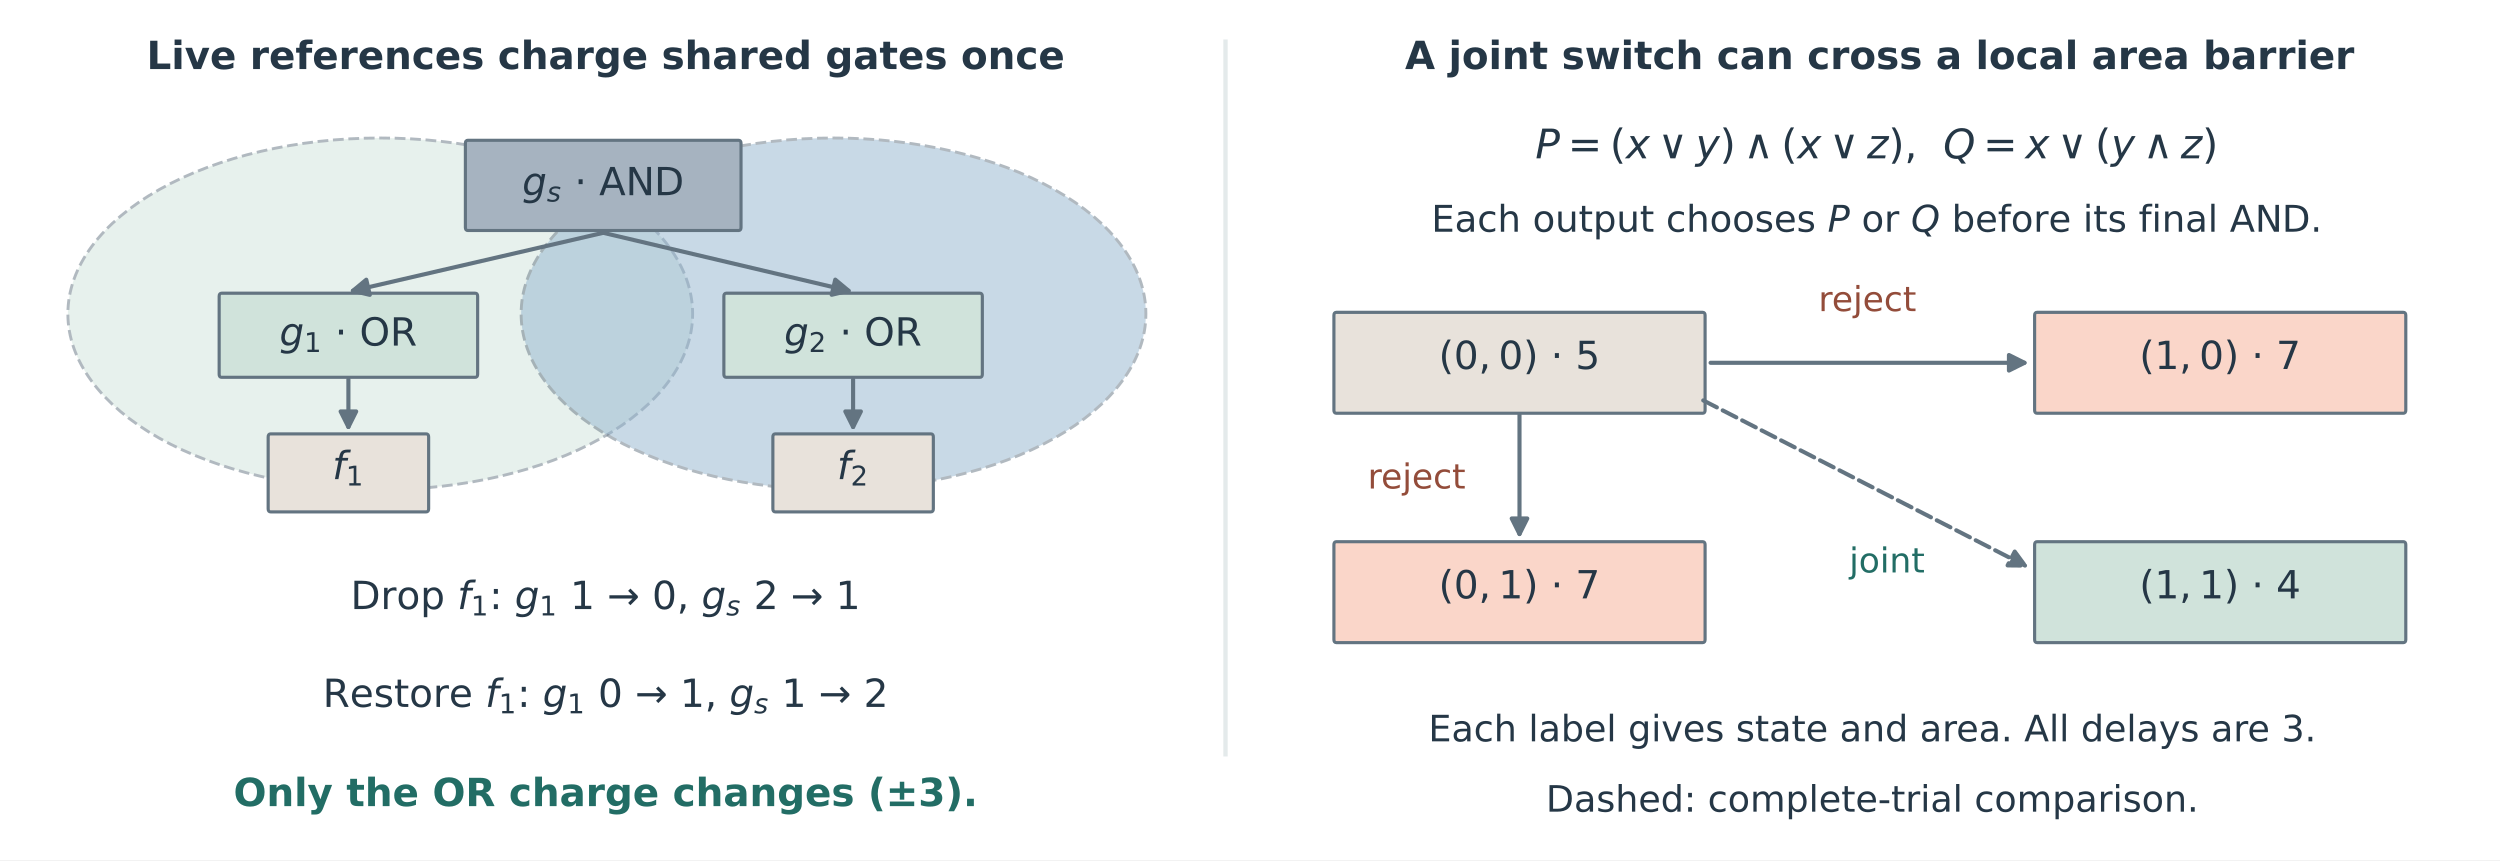
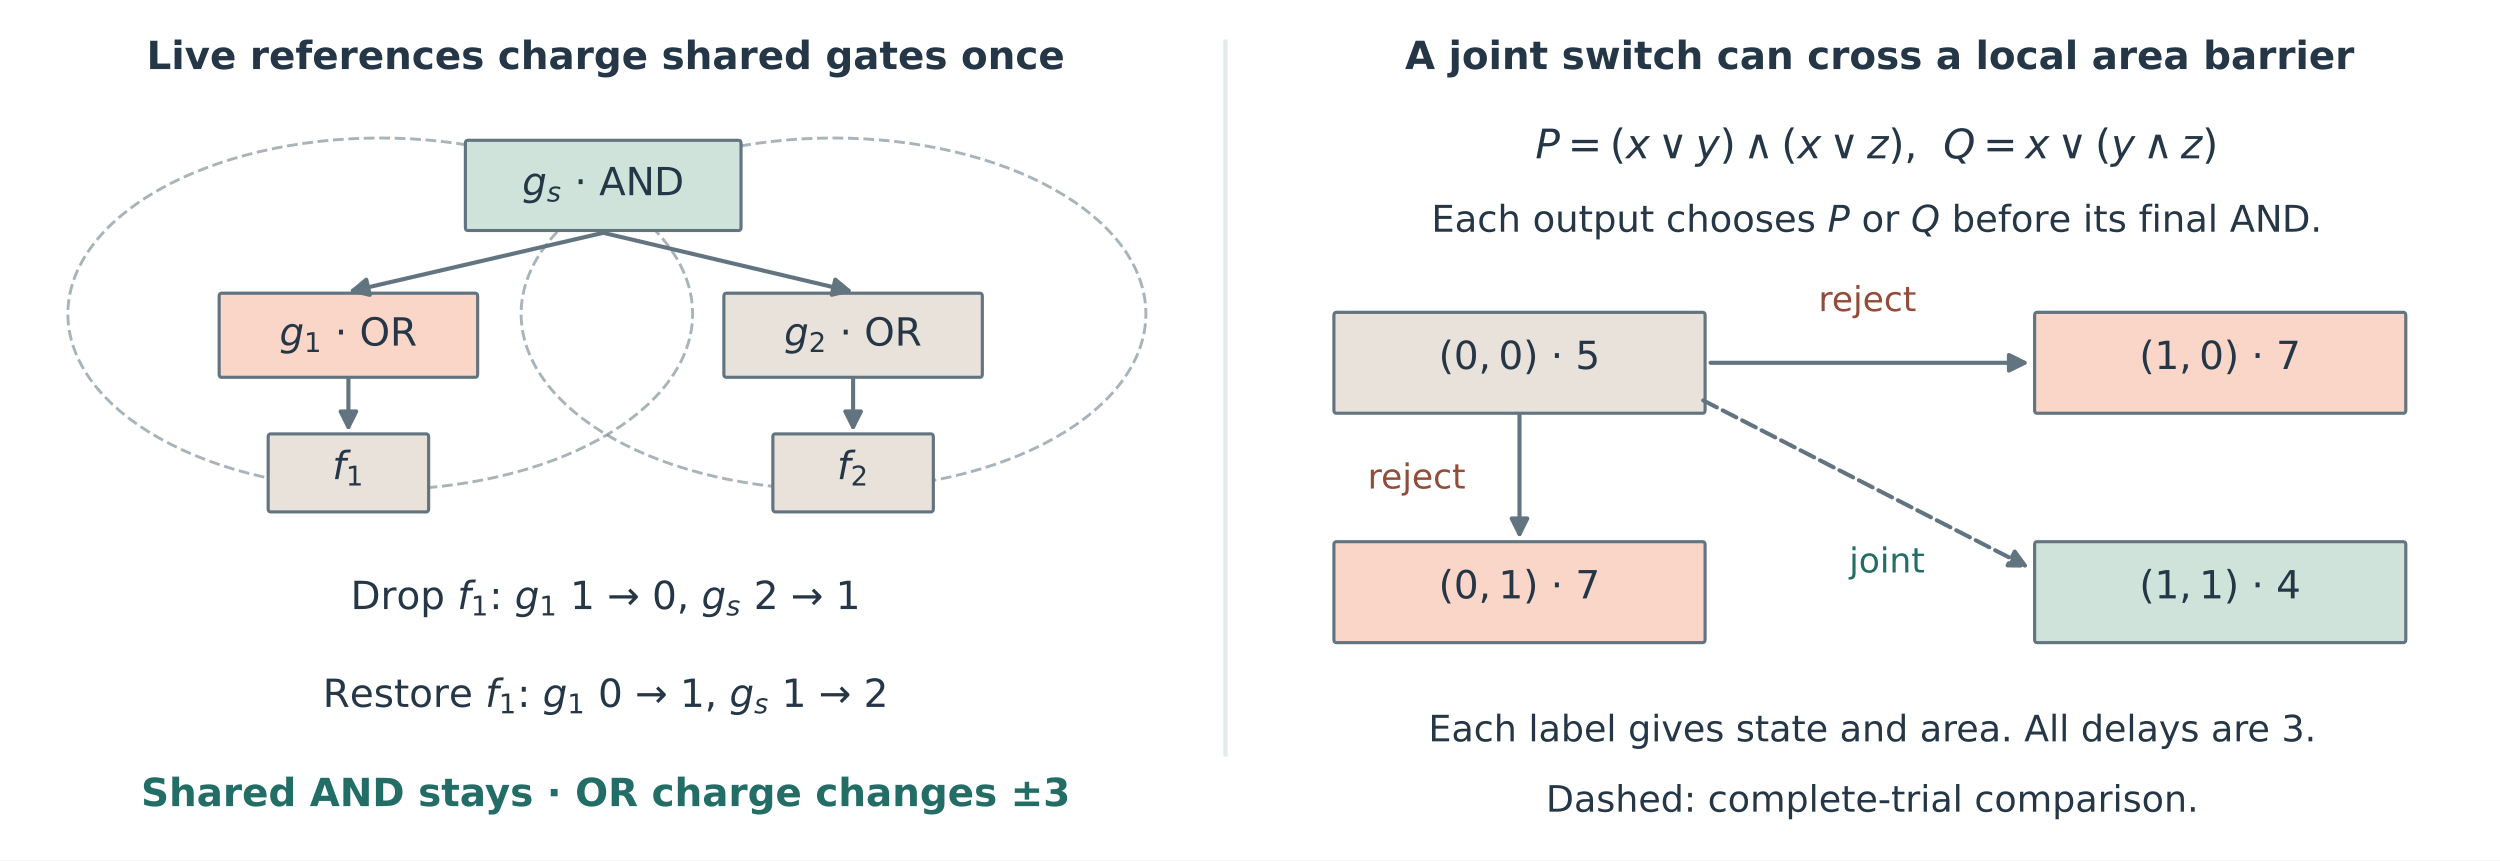
<svg xmlns="http://www.w3.org/2000/svg" width="514.8pt" height="177.12pt" viewBox="0 0 514.8 177.12" version="1.1">
  <defs>
    <style type="text/css">*{stroke-linejoin: round; stroke-linecap: butt}</style>
  </defs>
  <g id="figure_1">
    <g id="patch_1">
      <path d="M 0 177.12  L 514.8 177.12  L 514.8 0  L 0 0  z " style="fill: #ffffff" />
    </g>
    <g id="axes_1">
      <g id="patch_2">
-         <path d="M 78.301 100.84  C 95.36 100.84 111.723 97.025 123.785 90.234  C 135.848 83.444 142.625 74.232 142.625 64.629  C 142.625 55.026 135.848 45.815 123.785 39.024  C 111.723 32.233 95.36 28.418 78.301 28.418  C 61.242 28.418 44.879 32.233 32.817 39.024  C 20.754 45.815 13.977 55.026 13.977 64.629  C 13.977 74.232 20.754 83.444 32.817 90.234  C 44.879 97.025 61.242 100.84 78.301 100.84  z " clip-path="url(#p08d1a81d9c)" style="fill: #d0e3db; opacity: 0.5; stroke-dasharray: 2.22,0.96; stroke-dashoffset: 0; stroke: #637481; stroke-width: 0.6; stroke-linejoin: miter" />
+         <path d="M 78.301 100.84  C 95.36 100.84 111.723 97.025 123.785 90.234  C 135.848 83.444 142.625 74.232 142.625 64.629  C 142.625 55.026 135.848 45.815 123.785 39.024  C 111.723 32.233 95.36 28.418 78.301 28.418  C 61.242 28.418 44.879 32.233 32.817 39.024  C 20.754 45.815 13.977 55.026 13.977 64.629  C 13.977 74.232 20.754 83.444 32.817 90.234  C 44.879 97.025 61.242 100.84 78.301 100.84  L 78.301 100.84  z " clip-path="url(#p52f617369b)" style="fill: none; opacity: 0.55; stroke-dasharray: 2.22,0.96; stroke-dashoffset: 0; stroke: #637481; stroke-width: 0.6; stroke-linejoin: miter" />
      </g>
      <g id="patch_3">
-         <path d="M 171.634 100.84  C 188.693 100.84 205.056 97.025 217.118 90.234  C 229.181 83.444 235.959 74.232 235.959 64.629  C 235.959 55.026 229.181 45.815 217.118 39.024  C 205.056 32.233 188.693 28.418 171.634 28.418  C 154.575 28.418 138.213 32.233 126.15 39.024  C 114.088 45.815 107.31 55.026 107.31 64.629  C 107.31 74.232 114.088 83.444 126.15 90.234  C 138.213 97.025 154.575 100.84 171.634 100.84  z " clip-path="url(#p08d1a81d9c)" style="fill: #92b3cd; opacity: 0.5; stroke-dasharray: 2.22,0.96; stroke-dashoffset: 0; stroke: #637481; stroke-width: 0.6; stroke-linejoin: miter" />
+         <path d="M 171.634 100.84  C 188.693 100.84 205.056 97.025 217.118 90.234  C 229.181 83.444 235.959 74.232 235.959 64.629  C 235.959 55.026 229.181 45.815 217.118 39.024  C 205.056 32.233 188.693 28.418 171.634 28.418  C 154.575 28.418 138.213 32.233 126.15 39.024  C 114.088 45.815 107.31 55.026 107.31 64.629  C 107.31 74.232 114.088 83.444 126.15 90.234  C 138.213 97.025 154.575 100.84 171.634 100.84  L 171.634 100.84  z " clip-path="url(#p52f617369b)" style="fill: none; opacity: 0.55; stroke-dasharray: 2.22,0.96; stroke-dashoffset: 0; stroke: #637481; stroke-width: 0.6; stroke-linejoin: miter" />
      </g>
      <g id="patch_4">
-         <path d="M 96.337 47.468  L 152.085 47.468  Q 152.589 47.468 152.589 46.838  L 152.589 29.52  Q 152.589 28.89 152.085 28.89  L 96.337 28.89  Q 95.833 28.89 95.833 29.52  L 95.833 46.838  Q 95.833 47.468 96.337 47.468  z " clip-path="url(#p08d1a81d9c)" style="fill: #a6b3c0; stroke: #637481; stroke-width: 0.65; stroke-linejoin: miter" />
+         <path d="M 96.337 47.468  L 152.085 47.468  Q 152.589 47.468 152.589 46.838  L 152.589 29.52  Q 152.589 28.89 152.085 28.89  L 96.337 28.89  Q 95.833 28.89 95.833 29.52  L 95.833 46.838  Q 95.833 47.468 96.337 47.468  z " clip-path="url(#p52f617369b)" style="fill: #d0e3db; stroke: #637481; stroke-width: 0.65; stroke-linejoin: miter" />
      </g>
      <g id="patch_5">
-         <path d="M 45.634 77.697  L 97.851 77.697  Q 98.355 77.697 98.355 77.067  L 98.355 61.008  Q 98.355 60.378 97.851 60.378  L 45.634 60.378  Q 45.13 60.378 45.13 61.008  L 45.13 77.067  Q 45.13 77.697 45.634 77.697  z " clip-path="url(#p08d1a81d9c)" style="fill: #d0e3db; stroke: #637481; stroke-width: 0.65; stroke-linejoin: miter" />
+         <path d="M 45.634 77.697  L 97.851 77.697  Q 98.355 77.697 98.355 77.067  L 98.355 61.008  Q 98.355 60.378 97.851 60.378  L 45.634 60.378  Q 45.13 60.378 45.13 61.008  L 45.13 77.067  Q 45.13 77.697 45.634 77.697  z " clip-path="url(#p52f617369b)" style="fill: #fad6c9; stroke: #637481; stroke-width: 0.65; stroke-linejoin: miter" />
      </g>
      <g id="patch_6">
-         <path d="M 55.725 105.406  L 87.761 105.406  Q 88.265 105.406 88.265 104.776  L 88.265 89.977  Q 88.265 89.347 87.761 89.347  L 55.725 89.347  Q 55.22 89.347 55.22 89.977  L 55.22 104.776  Q 55.22 105.406 55.725 105.406  z " clip-path="url(#p08d1a81d9c)" style="fill: #e8e2db; stroke: #637481; stroke-width: 0.65; stroke-linejoin: miter" />
+         <path d="M 55.725 105.406  L 87.761 105.406  Q 88.265 105.406 88.265 104.776  L 88.265 89.977  Q 88.265 89.347 87.761 89.347  L 55.725 89.347  Q 55.22 89.347 55.22 89.977  L 55.22 104.776  Q 55.22 105.406 55.725 105.406  z " clip-path="url(#p52f617369b)" style="fill: #e8e2db; stroke: #637481; stroke-width: 0.65; stroke-linejoin: miter" />
      </g>
      <g id="patch_7">
-         <path d="M 124.211 47.94  Q 97.977 54.018 72.668 59.88  " clip-path="url(#p08d1a81d9c)" style="fill: none; stroke: #637481; stroke-width: 0.85; stroke-linecap: round" />
-         <path d="M 76.147 60.717  L 72.668 59.88  L 75.425 57.599  z " clip-path="url(#p08d1a81d9c)" style="fill: #637481; stroke: #637481; stroke-width: 0.85; stroke-linecap: round" />
+         <path d="M 124.211 47.94  Q 97.977 54.018 72.668 59.88  " clip-path="url(#p52f617369b)" style="fill: none; stroke: #637481; stroke-width: 0.85; stroke-linecap: round" />
+         <path d="M 76.147 60.717  L 72.668 59.88  L 75.425 57.599  z " clip-path="url(#p52f617369b)" style="fill: #637481; stroke: #637481; stroke-width: 0.85; stroke-linecap: round" />
      </g>
      <g id="patch_8">
-         <path d="M 71.743 78.106  Q 71.743 83.49 71.743 87.925  " clip-path="url(#p08d1a81d9c)" style="fill: none; stroke: #637481; stroke-width: 0.85; stroke-linecap: round" />
-         <path d="M 73.343 84.725  L 71.743 87.925  L 70.143 84.725  z " clip-path="url(#p08d1a81d9c)" style="fill: #637481; stroke: #637481; stroke-width: 0.85; stroke-linecap: round" />
+         <path d="M 71.743 78.106  Q 71.743 83.49 71.743 87.925  " clip-path="url(#p52f617369b)" style="fill: none; stroke: #637481; stroke-width: 0.85; stroke-linecap: round" />
+         <path d="M 73.343 84.725  L 71.743 87.925  L 70.143 84.725  z " clip-path="url(#p52f617369b)" style="fill: #637481; stroke: #637481; stroke-width: 0.85; stroke-linecap: round" />
      </g>
      <g id="patch_9">
-         <path d="M 149.562 77.697  L 201.778 77.697  Q 202.283 77.697 202.283 77.067  L 202.283 61.008  Q 202.283 60.378 201.778 60.378  L 149.562 60.378  Q 149.058 60.378 149.058 61.008  L 149.058 77.067  Q 149.058 77.697 149.562 77.697  z " clip-path="url(#p08d1a81d9c)" style="fill: #d0e3db; stroke: #637481; stroke-width: 0.65; stroke-linejoin: miter" />
+         <path d="M 149.562 77.697  L 201.778 77.697  Q 202.283 77.697 202.283 77.067  L 202.283 61.008  Q 202.283 60.378 201.778 60.378  L 149.562 60.378  Q 149.058 60.378 149.058 61.008  L 149.058 77.067  Q 149.058 77.697 149.562 77.697  z " clip-path="url(#p52f617369b)" style="fill: #e8e2db; stroke: #637481; stroke-width: 0.65; stroke-linejoin: miter" />
      </g>
      <g id="patch_10">
-         <path d="M 159.652 105.406  L 191.688 105.406  Q 192.193 105.406 192.193 104.776  L 192.193 89.977  Q 192.193 89.347 191.688 89.347  L 159.652 89.347  Q 159.148 89.347 159.148 89.977  L 159.148 104.776  Q 159.148 105.406 159.652 105.406  z " clip-path="url(#p08d1a81d9c)" style="fill: #e8e2db; stroke: #637481; stroke-width: 0.65; stroke-linejoin: miter" />
+         <path d="M 159.652 105.406  L 191.688 105.406  Q 192.193 105.406 192.193 104.776  L 192.193 89.977  Q 192.193 89.347 191.688 89.347  L 159.652 89.347  Q 159.148 89.347 159.148 89.977  L 159.148 104.776  Q 159.148 105.406 159.652 105.406  z " clip-path="url(#p52f617369b)" style="fill: #e8e2db; stroke: #637481; stroke-width: 0.65; stroke-linejoin: miter" />
      </g>
      <g id="patch_11">
-         <path d="M 124.211 47.94  Q 149.941 54.018 174.745 59.876  " clip-path="url(#p08d1a81d9c)" style="fill: none; stroke: #637481; stroke-width: 0.85; stroke-linecap: round" />
-         <path d="M 171.999 57.584  L 174.745 59.876  L 171.263 60.698  z " clip-path="url(#p08d1a81d9c)" style="fill: #637481; stroke: #637481; stroke-width: 0.85; stroke-linecap: round" />
+         <path d="M 124.211 47.94  Q 149.941 54.018 174.745 59.876  " clip-path="url(#p52f617369b)" style="fill: none; stroke: #637481; stroke-width: 0.85; stroke-linecap: round" />
+         <path d="M 171.999 57.584  L 174.745 59.876  L 171.263 60.698  z " clip-path="url(#p52f617369b)" style="fill: #637481; stroke: #637481; stroke-width: 0.85; stroke-linecap: round" />
      </g>
      <g id="patch_12">
-         <path d="M 175.67 78.106  Q 175.67 83.49 175.67 87.925  " clip-path="url(#p08d1a81d9c)" style="fill: none; stroke: #637481; stroke-width: 0.85; stroke-linecap: round" />
-         <path d="M 177.27 84.725  L 175.67 87.925  L 174.07 84.725  z " clip-path="url(#p08d1a81d9c)" style="fill: #637481; stroke: #637481; stroke-width: 0.85; stroke-linecap: round" />
+         <path d="M 175.67 78.106  Q 175.67 83.49 175.67 87.925  " clip-path="url(#p52f617369b)" style="fill: none; stroke: #637481; stroke-width: 0.85; stroke-linecap: round" />
+         <path d="M 177.27 84.725  L 175.67 87.925  L 174.07 84.725  z " clip-path="url(#p52f617369b)" style="fill: #637481; stroke: #637481; stroke-width: 0.85; stroke-linecap: round" />
      </g>
      <g id="patch_13">
-         <path d="M 275.184 85.096  L 350.607 85.096  Q 351.112 85.096 351.112 84.467  L 351.112 64.944  Q 351.112 64.314 350.607 64.314  L 275.184 64.314  Q 274.679 64.314 274.679 64.944  L 274.679 84.467  Q 274.679 85.096 275.184 85.096  z " clip-path="url(#p08d1a81d9c)" style="fill: #e8e2db; stroke: #637481; stroke-width: 0.65; stroke-linejoin: miter" />
+         <path d="M 275.184 85.096  L 350.607 85.096  Q 351.112 85.096 351.112 84.467  L 351.112 64.944  Q 351.112 64.314 350.607 64.314  L 275.184 64.314  Q 274.679 64.314 274.679 64.944  L 274.679 84.467  Q 274.679 85.096 275.184 85.096  z " clip-path="url(#p52f617369b)" style="fill: #e8e2db; stroke: #637481; stroke-width: 0.65; stroke-linejoin: miter" />
      </g>
      <g id="patch_14">
-         <path d="M 419.472 85.096  L 494.895 85.096  Q 495.4 85.096 495.4 84.467  L 495.4 64.944  Q 495.4 64.314 494.895 64.314  L 419.472 64.314  Q 418.967 64.314 418.967 64.944  L 418.967 84.467  Q 418.967 85.096 419.472 85.096  z " clip-path="url(#p08d1a81d9c)" style="fill: #fad6c9; stroke: #637481; stroke-width: 0.65; stroke-linejoin: miter" />
+         <path d="M 419.472 85.096  L 494.895 85.096  Q 495.4 85.096 495.4 84.467  L 495.4 64.944  Q 495.4 64.314 494.895 64.314  L 419.472 64.314  Q 418.967 64.314 418.967 64.944  L 418.967 84.467  Q 418.967 85.096 419.472 85.096  z " clip-path="url(#p52f617369b)" style="fill: #fad6c9; stroke: #637481; stroke-width: 0.65; stroke-linejoin: miter" />
      </g>
      <g id="patch_15">
-         <path d="M 275.184 132.328  L 350.607 132.328  Q 351.112 132.328 351.112 131.699  L 351.112 112.176  Q 351.112 111.546 350.607 111.546  L 275.184 111.546  Q 274.679 111.546 274.679 112.176  L 274.679 131.699  Q 274.679 132.328 275.184 132.328  z " clip-path="url(#p08d1a81d9c)" style="fill: #fad6c9; stroke: #637481; stroke-width: 0.65; stroke-linejoin: miter" />
+         <path d="M 275.184 132.328  L 350.607 132.328  Q 351.112 132.328 351.112 131.699  L 351.112 112.176  Q 351.112 111.546 350.607 111.546  L 275.184 111.546  Q 274.679 111.546 274.679 112.176  L 274.679 131.699  Q 274.679 132.328 275.184 132.328  z " clip-path="url(#p52f617369b)" style="fill: #fad6c9; stroke: #637481; stroke-width: 0.65; stroke-linejoin: miter" />
      </g>
      <g id="patch_16">
-         <path d="M 419.472 132.328  L 494.895 132.328  Q 495.4 132.328 495.4 131.699  L 495.4 112.176  Q 495.4 111.546 494.895 111.546  L 419.472 111.546  Q 418.967 111.546 418.967 112.176  L 418.967 131.699  Q 418.967 132.328 419.472 132.328  z " clip-path="url(#p08d1a81d9c)" style="fill: #d0e3db; stroke: #637481; stroke-width: 0.65; stroke-linejoin: miter" />
+         <path d="M 419.472 132.328  L 494.895 132.328  Q 495.4 132.328 495.4 131.699  L 495.4 112.176  Q 495.4 111.546 494.895 111.546  L 419.472 111.546  Q 418.967 111.546 418.967 112.176  L 418.967 131.699  Q 418.967 132.328 419.472 132.328  z " clip-path="url(#p52f617369b)" style="fill: #d0e3db; stroke: #637481; stroke-width: 0.65; stroke-linejoin: miter" />
      </g>
      <g id="patch_17">
-         <path d="M 352.247 74.705  Q 385.04 74.705 416.882 74.705  " clip-path="url(#p08d1a81d9c)" style="fill: none; stroke: #637481; stroke-width: 0.85; stroke-linecap: round" />
-         <path d="M 413.682 73.105  L 416.882 74.705  L 413.682 76.305  z " clip-path="url(#p08d1a81d9c)" style="fill: #637481; stroke: #637481; stroke-width: 0.85; stroke-linecap: round" />
+         <path d="M 352.247 74.705  Q 385.04 74.705 416.882 74.705  " clip-path="url(#p52f617369b)" style="fill: none; stroke: #637481; stroke-width: 0.85; stroke-linecap: round" />
+         <path d="M 413.682 73.105  L 416.882 74.705  L 413.682 76.305  z " clip-path="url(#p52f617369b)" style="fill: #637481; stroke: #637481; stroke-width: 0.85; stroke-linecap: round" />
      </g>
      <g id="patch_18">
-         <path d="M 312.895 85.411  Q 312.895 98.164 312.895 109.966  " clip-path="url(#p08d1a81d9c)" style="fill: none; stroke: #637481; stroke-width: 0.85; stroke-linecap: round" />
-         <path d="M 314.495 106.766  L 312.895 109.966  L 311.295 106.766  z " clip-path="url(#p08d1a81d9c)" style="fill: #637481; stroke: #637481; stroke-width: 0.85; stroke-linecap: round" />
+         <path d="M 312.895 85.411  Q 312.895 98.164 312.895 109.966  " clip-path="url(#p52f617369b)" style="fill: none; stroke: #637481; stroke-width: 0.85; stroke-linecap: round" />
+         <path d="M 314.495 106.766  L 312.895 109.966  L 311.295 106.766  z " clip-path="url(#p52f617369b)" style="fill: #637481; stroke: #637481; stroke-width: 0.85; stroke-linecap: round" />
      </g>
      <g id="patch_19">
-         <path d="M 350.733 82.451  Q 384.283 99.675 416.987 116.465  " clip-path="url(#p08d1a81d9c)" style="fill: none; stroke-dasharray: 3.145,1.36; stroke-dashoffset: 0; stroke: #637481; stroke-width: 0.85; stroke-linecap: round" />
-         <path d="M 414.871 113.58  L 416.987 116.465  L 413.409 116.427  z " clip-path="url(#p08d1a81d9c)" style="fill: #637481; stroke-dasharray: 3.145,1.36; stroke-dashoffset: 0; stroke: #637481; stroke-width: 0.85; stroke-linecap: round" />
+         <path d="M 350.733 82.451  Q 384.283 99.675 416.987 116.465  " clip-path="url(#p52f617369b)" style="fill: none; stroke-dasharray: 3.145,1.36; stroke-dashoffset: 0; stroke: #637481; stroke-width: 0.85; stroke-linecap: round" />
+         <path d="M 414.871 113.58  L 416.987 116.465  L 413.409 116.427  z " clip-path="url(#p52f617369b)" style="fill: #637481; stroke-dasharray: 3.145,1.36; stroke-dashoffset: 0; stroke: #637481; stroke-width: 0.85; stroke-linecap: round" />
      </g>
      <g id="line2d_1">
-         <path d="M 252.355 155.315  L 252.355 8.58  " clip-path="url(#p08d1a81d9c)" style="fill: none; stroke: #e4eaeb; stroke-width: 0.9; stroke-linecap: square" />
+         <path d="M 252.355 155.315  L 252.355 8.58  " clip-path="url(#p52f617369b)" style="fill: none; stroke: #e4eaeb; stroke-width: 0.9; stroke-linecap: square" />
      </g>
      <g id="text_1">
        <text style="font-weight: 700; font-size: 8px; font-family: 'DejaVu Sans'; text-anchor: middle; fill: #253746" x="124.715" y="14.22" transform="rotate(-0 124.7154 14.22041)">Live references charge shared gates once</text>
      </g>
      <g id="text_2">
        <text style="font-weight: 700; font-size: 8px; font-family: 'DejaVu Sans'; text-anchor: middle; fill: #253746" x="387.058" y="14.22" transform="rotate(-0 387.0575 14.22041)">A joint switch can cross a local area barrier</text>
      </g>
      <g id="text_3">
        <g style="fill: #253746" transform="translate(107.5309 40.37045)">
          <text>
            <tspan x="0" y="-0.172" style="font-style: oblique; font-size: 8px; font-family: 'DejaVu Sans'; fill: #253746">g</tspan>
            <tspan x="5.078" y="1.141" style="font-style: oblique; font-size: 5.6px; font-family: 'DejaVu Sans'; fill: #253746">s</tspan>
            <tspan x="8.214" y="-0.172" style="font-size: 8px; font-family: 'DejaVu Sans'; fill: #253746"> </tspan>
            <tspan x="10.757" y="-0.172" style="font-size: 8px; font-family: 'DejaVu Sans'; fill: #253746">·</tspan>
            <tspan x="13.3" y="-0.172" style="font-size: 8px; font-family: 'DejaVu Sans'; fill: #253746"> </tspan>
            <tspan x="15.843" y="-0.172" style="font-size: 8px; font-family: 'DejaVu Sans'; fill: #253746">A</tspan>
            <tspan x="21.316" y="-0.172" style="font-size: 8px; font-family: 'DejaVu Sans'; fill: #253746">N</tspan>
            <tspan x="27.175" y="-0.172" style="font-size: 8px; font-family: 'DejaVu Sans'; fill: #253746">D</tspan>
          </text>
        </g>
      </g>
      <g id="text_4">
        <g style="fill: #253746" transform="translate(57.54253 71.22869)">
          <text>
            <tspan x="0" y="-0.062" style="font-style: oblique; font-size: 8px; font-family: 'DejaVu Sans'; fill: #253746">g</tspan>
            <tspan x="5.078" y="1.25" style="font-size: 5.6px; font-family: 'DejaVu Sans'; fill: #253746">1</tspan>
            <tspan x="8.86" y="-0.062" style="font-size: 8px; font-family: 'DejaVu Sans'; fill: #253746"> </tspan>
            <tspan x="11.403" y="-0.062" style="font-size: 8px; font-family: 'DejaVu Sans'; fill: #253746">·</tspan>
            <tspan x="13.946" y="-0.062" style="font-size: 8px; font-family: 'DejaVu Sans'; fill: #253746"> </tspan>
            <tspan x="16.489" y="-0.062" style="font-size: 8px; font-family: 'DejaVu Sans'; fill: #253746">O</tspan>
            <tspan x="22.786" y="-0.062" style="font-size: 8px; font-family: 'DejaVu Sans'; fill: #253746">R</tspan>
          </text>
        </g>
      </g>
      <g id="text_5">
        <g style="fill: #253746" transform="translate(68.42253 99.58414)">
          <text>
            <tspan x="0" y="-0.922" style="font-style: oblique; font-size: 8px; font-family: 'DejaVu Sans'; fill: #253746">f</tspan>
            <tspan x="2.816" y="0.391" style="font-size: 5.6px; font-family: 'DejaVu Sans'; fill: #253746">1</tspan>
          </text>
        </g>
      </g>
      <g id="text_6">
        <g style="fill: #253746" transform="translate(161.4704 71.22869)">
          <text>
            <tspan x="0" y="-0.062" style="font-style: oblique; font-size: 8px; font-family: 'DejaVu Sans'; fill: #253746">g</tspan>
            <tspan x="5.078" y="1.25" style="font-size: 5.6px; font-family: 'DejaVu Sans'; fill: #253746">2</tspan>
            <tspan x="8.86" y="-0.062" style="font-size: 8px; font-family: 'DejaVu Sans'; fill: #253746"> </tspan>
            <tspan x="11.403" y="-0.062" style="font-size: 8px; font-family: 'DejaVu Sans'; fill: #253746">·</tspan>
            <tspan x="13.946" y="-0.062" style="font-size: 8px; font-family: 'DejaVu Sans'; fill: #253746"> </tspan>
            <tspan x="16.489" y="-0.062" style="font-size: 8px; font-family: 'DejaVu Sans'; fill: #253746">O</tspan>
            <tspan x="22.786" y="-0.062" style="font-size: 8px; font-family: 'DejaVu Sans'; fill: #253746">R</tspan>
          </text>
        </g>
      </g>
      <g id="text_7">
        <g style="fill: #253746" transform="translate(172.3504 99.58414)">
          <text>
            <tspan x="0" y="-0.922" style="font-style: oblique; font-size: 8px; font-family: 'DejaVu Sans'; fill: #253746">f</tspan>
            <tspan x="2.816" y="0.391" style="font-size: 5.6px; font-family: 'DejaVu Sans'; fill: #253746">2</tspan>
          </text>
        </g>
      </g>
      <g id="text_8">
        <g style="fill: #253746" transform="translate(72.19545 126.3414)">
          <text>
            <tspan x="0" y="-0.922" style="font-size: 8px; font-family: 'DejaVu Sans'; fill: #253746">D</tspan>
            <tspan x="6.16" y="-0.922" style="font-size: 8px; font-family: 'DejaVu Sans'; fill: #253746">r</tspan>
            <tspan x="9.449" y="-0.922" style="font-size: 8px; font-family: 'DejaVu Sans'; fill: #253746">o</tspan>
            <tspan x="14.344" y="-0.922" style="font-size: 8px; font-family: 'DejaVu Sans'; fill: #253746">p</tspan>
            <tspan x="19.422" y="-0.922" style="font-size: 8px; font-family: 'DejaVu Sans'; fill: #253746"> </tspan>
            <tspan x="28.563" y="-0.922" style="font-size: 8px; font-family: 'DejaVu Sans'; fill: #253746">:</tspan>
            <tspan x="31.258" y="-0.922" style="font-size: 8px; font-family: 'DejaVu Sans'; fill: #253746"> </tspan>
            <tspan x="42.661" y="-0.922" style="font-size: 8px; font-family: 'DejaVu Sans'; fill: #253746"> </tspan>
            <tspan x="45.204" y="-0.922" style="font-size: 8px; font-family: 'DejaVu Sans'; fill: #253746">1</tspan>
            <tspan x="50.294" y="-0.922" style="font-size: 8px; font-family: 'DejaVu Sans'; fill: #253746"> </tspan>
            <tspan x="52.837" y="-0.922" style="font-size: 8px; font-family: 'DejaVu Sans'; fill: #253746">→</tspan>
            <tspan x="59.54" y="-0.922" style="font-size: 8px; font-family: 'DejaVu Sans'; fill: #253746"> </tspan>
            <tspan x="62.083" y="-0.922" style="font-size: 8px; font-family: 'DejaVu Sans'; fill: #253746">0</tspan>
            <tspan x="67.173" y="-0.922" style="font-size: 8px; font-family: 'DejaVu Sans'; fill: #253746">,</tspan>
            <tspan x="69.716" y="-0.922" style="font-size: 8px; font-family: 'DejaVu Sans'; fill: #253746"> </tspan>
            <tspan x="80.473" y="-0.922" style="font-size: 8px; font-family: 'DejaVu Sans'; fill: #253746"> </tspan>
            <tspan x="83.016" y="-0.922" style="font-size: 8px; font-family: 'DejaVu Sans'; fill: #253746">2</tspan>
            <tspan x="88.106" y="-0.922" style="font-size: 8px; font-family: 'DejaVu Sans'; fill: #253746"> </tspan>
            <tspan x="90.649" y="-0.922" style="font-size: 8px; font-family: 'DejaVu Sans'; fill: #253746">→</tspan>
            <tspan x="97.352" y="-0.922" style="font-size: 8px; font-family: 'DejaVu Sans'; fill: #253746"> </tspan>
            <tspan x="99.895" y="-0.922" style="font-size: 8px; font-family: 'DejaVu Sans'; fill: #253746">1</tspan>
            <tspan x="21.965" y="-0.922" style="font-style: oblique; font-size: 8px; font-family: 'DejaVu Sans'; fill: #253746">f</tspan>
            <tspan x="33.801" y="-0.922" style="font-style: oblique; font-size: 8px; font-family: 'DejaVu Sans'; fill: #253746">g</tspan>
            <tspan x="72.259" y="-0.922" style="font-style: oblique; font-size: 8px; font-family: 'DejaVu Sans'; fill: #253746">g</tspan>
            <tspan x="24.781" y="0.391" style="font-size: 5.6px; font-family: 'DejaVu Sans'; fill: #253746">1</tspan>
            <tspan x="38.879" y="0.391" style="font-size: 5.6px; font-family: 'DejaVu Sans'; fill: #253746">1</tspan>
            <tspan x="77.337" y="0.391" style="font-style: oblique; font-size: 5.6px; font-family: 'DejaVu Sans'; fill: #253746">s</tspan>
          </text>
        </g>
      </g>
      <g id="text_9">
        <g style="fill: #253746" transform="translate(66.47545 146.4938)">
          <text>
            <tspan x="0" y="-0.922" style="font-size: 8px; font-family: 'DejaVu Sans'; fill: #253746">R</tspan>
            <tspan x="5.559" y="-0.922" style="font-size: 8px; font-family: 'DejaVu Sans'; fill: #253746">e</tspan>
            <tspan x="10.48" y="-0.922" style="font-size: 8px; font-family: 'DejaVu Sans'; fill: #253746">s</tspan>
            <tspan x="14.648" y="-0.922" style="font-size: 8px; font-family: 'DejaVu Sans'; fill: #253746">t</tspan>
            <tspan x="17.785" y="-0.922" style="font-size: 8px; font-family: 'DejaVu Sans'; fill: #253746">o</tspan>
            <tspan x="22.68" y="-0.922" style="font-size: 8px; font-family: 'DejaVu Sans'; fill: #253746">r</tspan>
            <tspan x="25.969" y="-0.922" style="font-size: 8px; font-family: 'DejaVu Sans'; fill: #253746">e</tspan>
            <tspan x="30.891" y="-0.922" style="font-size: 8px; font-family: 'DejaVu Sans'; fill: #253746"> </tspan>
            <tspan x="40.032" y="-0.922" style="font-size: 8px; font-family: 'DejaVu Sans'; fill: #253746">:</tspan>
            <tspan x="42.727" y="-0.922" style="font-size: 8px; font-family: 'DejaVu Sans'; fill: #253746"> </tspan>
            <tspan x="54.13" y="-0.922" style="font-size: 8px; font-family: 'DejaVu Sans'; fill: #253746"> </tspan>
            <tspan x="56.673" y="-0.922" style="font-size: 8px; font-family: 'DejaVu Sans'; fill: #253746">0</tspan>
            <tspan x="61.763" y="-0.922" style="font-size: 8px; font-family: 'DejaVu Sans'; fill: #253746"> </tspan>
            <tspan x="64.305" y="-0.922" style="font-size: 8px; font-family: 'DejaVu Sans'; fill: #253746">→</tspan>
            <tspan x="71.009" y="-0.922" style="font-size: 8px; font-family: 'DejaVu Sans'; fill: #253746"> </tspan>
            <tspan x="73.552" y="-0.922" style="font-size: 8px; font-family: 'DejaVu Sans'; fill: #253746">1</tspan>
            <tspan x="78.641" y="-0.922" style="font-size: 8px; font-family: 'DejaVu Sans'; fill: #253746">,</tspan>
            <tspan x="81.184" y="-0.922" style="font-size: 8px; font-family: 'DejaVu Sans'; fill: #253746"> </tspan>
            <tspan x="91.942" y="-0.922" style="font-size: 8px; font-family: 'DejaVu Sans'; fill: #253746"> </tspan>
            <tspan x="94.485" y="-0.922" style="font-size: 8px; font-family: 'DejaVu Sans'; fill: #253746">1</tspan>
            <tspan x="99.575" y="-0.922" style="font-size: 8px; font-family: 'DejaVu Sans'; fill: #253746"> </tspan>
            <tspan x="102.118" y="-0.922" style="font-size: 8px; font-family: 'DejaVu Sans'; fill: #253746">→</tspan>
            <tspan x="108.821" y="-0.922" style="font-size: 8px; font-family: 'DejaVu Sans'; fill: #253746"> </tspan>
            <tspan x="111.364" y="-0.922" style="font-size: 8px; font-family: 'DejaVu Sans'; fill: #253746">2</tspan>
            <tspan x="33.434" y="-0.922" style="font-style: oblique; font-size: 8px; font-family: 'DejaVu Sans'; fill: #253746">f</tspan>
            <tspan x="45.27" y="-0.922" style="font-style: oblique; font-size: 8px; font-family: 'DejaVu Sans'; fill: #253746">g</tspan>
            <tspan x="83.727" y="-0.922" style="font-style: oblique; font-size: 8px; font-family: 'DejaVu Sans'; fill: #253746">g</tspan>
            <tspan x="36.25" y="0.391" style="font-size: 5.6px; font-family: 'DejaVu Sans'; fill: #253746">1</tspan>
            <tspan x="50.348" y="0.391" style="font-size: 5.6px; font-family: 'DejaVu Sans'; fill: #253746">1</tspan>
            <tspan x="88.805" y="0.391" style="font-style: oblique; font-size: 5.6px; font-family: 'DejaVu Sans'; fill: #253746">s</tspan>
          </text>
        </g>
      </g>
      <g id="text_10">
-         <text style="font-weight: 700; font-size: 8px; font-family: 'DejaVu Sans'; text-anchor: middle; fill: #226d65" x="124.715" y="165.993" transform="rotate(-0 124.7154 165.9926)">Only the OR charge changes (±3).</text>
+         <text style="font-weight: 700; font-size: 8px; font-family: 'DejaVu Sans'; text-anchor: middle; fill: #226d65" x="124.715" y="165.993" transform="rotate(-0 124.7154 165.9926)">Shared AND stays · OR charge changes ±3</text>
      </g>
      <g id="text_11">
        <g style="fill: #253746" transform="translate(316.161 33.24696)">
          <text>
            <tspan x="0" y="-0.641" style="font-style: oblique; font-size: 8.4px; font-family: 'DejaVu Sans'; fill: #253746">P</tspan>
            <tspan x="18.633" y="-0.641" style="font-style: oblique; font-size: 8.4px; font-family: 'DejaVu Sans'; fill: #253746">x</tspan>
            <tspan x="33.009" y="-0.641" style="font-style: oblique; font-size: 8.4px; font-family: 'DejaVu Sans'; fill: #253746">y</tspan>
            <tspan x="53.933" y="-0.641" style="font-style: oblique; font-size: 8.4px; font-family: 'DejaVu Sans'; fill: #253746">x</tspan>
            <tspan x="68.309" y="-0.641" style="font-style: oblique; font-size: 8.4px; font-family: 'DejaVu Sans'; fill: #253746">z</tspan>
            <tspan x="83.988" y="-0.641" style="font-style: oblique; font-size: 8.4px; font-family: 'DejaVu Sans'; fill: #253746">Q</tspan>
            <tspan x="100.892" y="-0.641" style="font-style: oblique; font-size: 8.4px; font-family: 'DejaVu Sans'; fill: #253746">x</tspan>
            <tspan x="118.542" y="-0.641" style="font-style: oblique; font-size: 8.4px; font-family: 'DejaVu Sans'; fill: #253746">y</tspan>
            <tspan x="132.918" y="-0.641" style="font-style: oblique; font-size: 8.4px; font-family: 'DejaVu Sans'; fill: #253746">z</tspan>
            <tspan x="6.694" y="-0.641" style="font-size: 8.4px; font-family: 'DejaVu Sans'; fill: #253746">=</tspan>
            <tspan x="15.36" y="-0.641" style="font-size: 8.4px; font-family: 'DejaVu Sans'; fill: #253746">(</tspan>
            <tspan x="25.233" y="-0.641" style="font-size: 8.4px; font-family: 'DejaVu Sans'; fill: #253746">∨</tspan>
            <tspan x="37.975" y="-0.641" style="font-size: 8.4px; font-family: 'DejaVu Sans'; fill: #253746">)</tspan>
            <tspan x="42.883" y="-0.641" style="font-size: 8.4px; font-family: 'DejaVu Sans'; fill: #253746">∧</tspan>
            <tspan x="50.659" y="-0.641" style="font-size: 8.4px; font-family: 'DejaVu Sans'; fill: #253746">(</tspan>
            <tspan x="60.533" y="-0.641" style="font-size: 8.4px; font-family: 'DejaVu Sans'; fill: #253746">∨</tspan>
            <tspan x="72.713" y="-0.641" style="font-size: 8.4px; font-family: 'DejaVu Sans'; fill: #253746">)</tspan>
            <tspan x="75.987" y="-0.641" style="font-size: 8.4px; font-family: 'DejaVu Sans'; fill: #253746">,</tspan>
            <tspan x="78.654" y="-0.641" style="font-size: 8.4px; font-family: 'DejaVu Sans'; fill: #253746"> </tspan>
            <tspan x="81.321" y="-0.641" style="font-size: 8.4px; font-family: 'DejaVu Sans'; fill: #253746"> </tspan>
            <tspan x="92.227" y="-0.641" style="font-size: 8.4px; font-family: 'DejaVu Sans'; fill: #253746">=</tspan>
            <tspan x="107.492" y="-0.641" style="font-size: 8.4px; font-family: 'DejaVu Sans'; fill: #253746">∨</tspan>
            <tspan x="115.269" y="-0.641" style="font-size: 8.4px; font-family: 'DejaVu Sans'; fill: #253746">(</tspan>
            <tspan x="125.142" y="-0.641" style="font-size: 8.4px; font-family: 'DejaVu Sans'; fill: #253746">∧</tspan>
            <tspan x="137.323" y="-0.641" style="font-size: 8.4px; font-family: 'DejaVu Sans'; fill: #253746">)</tspan>
          </text>
        </g>
      </g>
      <g id="text_12">
        <g style="fill: #253746" transform="translate(294.745 47.95227)">
          <text>
            <tspan x="0" y="-0.234" style="font-size: 7.6px; font-family: 'DejaVu Sans'; fill: #253746">E</tspan>
            <tspan x="4.798" y="-0.234" style="font-size: 7.6px; font-family: 'DejaVu Sans'; fill: #253746">a</tspan>
            <tspan x="9.451" y="-0.234" style="font-size: 7.6px; font-family: 'DejaVu Sans'; fill: #253746">c</tspan>
            <tspan x="13.626" y="-0.234" style="font-size: 7.6px; font-family: 'DejaVu Sans'; fill: #253746">h</tspan>
            <tspan x="18.439" y="-0.234" style="font-size: 7.6px; font-family: 'DejaVu Sans'; fill: #253746"> </tspan>
            <tspan x="20.853" y="-0.234" style="font-size: 7.6px; font-family: 'DejaVu Sans'; fill: #253746">o</tspan>
            <tspan x="25.499" y="-0.234" style="font-size: 7.6px; font-family: 'DejaVu Sans'; fill: #253746">u</tspan>
            <tspan x="30.312" y="-0.234" style="font-size: 7.6px; font-family: 'DejaVu Sans'; fill: #253746">t</tspan>
            <tspan x="33.289" y="-0.234" style="font-size: 7.6px; font-family: 'DejaVu Sans'; fill: #253746">p</tspan>
            <tspan x="38.11" y="-0.234" style="font-size: 7.6px; font-family: 'DejaVu Sans'; fill: #253746">u</tspan>
            <tspan x="42.922" y="-0.234" style="font-size: 7.6px; font-family: 'DejaVu Sans'; fill: #253746">t</tspan>
            <tspan x="45.9" y="-0.234" style="font-size: 7.6px; font-family: 'DejaVu Sans'; fill: #253746"> </tspan>
            <tspan x="48.314" y="-0.234" style="font-size: 7.6px; font-family: 'DejaVu Sans'; fill: #253746">c</tspan>
            <tspan x="52.489" y="-0.234" style="font-size: 7.6px; font-family: 'DejaVu Sans'; fill: #253746">h</tspan>
            <tspan x="57.302" y="-0.234" style="font-size: 7.6px; font-family: 'DejaVu Sans'; fill: #253746">o</tspan>
            <tspan x="61.948" y="-0.234" style="font-size: 7.6px; font-family: 'DejaVu Sans'; fill: #253746">o</tspan>
            <tspan x="66.594" y="-0.234" style="font-size: 7.6px; font-family: 'DejaVu Sans'; fill: #253746">s</tspan>
            <tspan x="70.55" y="-0.234" style="font-size: 7.6px; font-family: 'DejaVu Sans'; fill: #253746">e</tspan>
            <tspan x="75.222" y="-0.234" style="font-size: 7.6px; font-family: 'DejaVu Sans'; fill: #253746">s</tspan>
            <tspan x="79.178" y="-0.234" style="font-size: 7.6px; font-family: 'DejaVu Sans'; fill: #253746"> </tspan>
            <tspan x="86.171" y="-0.234" style="font-size: 7.6px; font-family: 'DejaVu Sans'; fill: #253746"> </tspan>
            <tspan x="88.585" y="-0.234" style="font-size: 7.6px; font-family: 'DejaVu Sans'; fill: #253746">o</tspan>
            <tspan x="93.231" y="-0.234" style="font-size: 7.6px; font-family: 'DejaVu Sans'; fill: #253746">r</tspan>
            <tspan x="96.353" y="-0.234" style="font-size: 7.6px; font-family: 'DejaVu Sans'; fill: #253746"> </tspan>
            <tspan x="104.744" y="-0.234" style="font-size: 7.6px; font-family: 'DejaVu Sans'; fill: #253746"> </tspan>
            <tspan x="107.158" y="-0.234" style="font-size: 7.6px; font-family: 'DejaVu Sans'; fill: #253746">b</tspan>
            <tspan x="111.978" y="-0.234" style="font-size: 7.6px; font-family: 'DejaVu Sans'; fill: #253746">e</tspan>
            <tspan x="116.65" y="-0.234" style="font-size: 7.6px; font-family: 'DejaVu Sans'; fill: #253746">f</tspan>
            <tspan x="119.323" y="-0.234" style="font-size: 7.6px; font-family: 'DejaVu Sans'; fill: #253746">o</tspan>
            <tspan x="123.969" y="-0.234" style="font-size: 7.6px; font-family: 'DejaVu Sans'; fill: #253746">r</tspan>
            <tspan x="127.091" y="-0.234" style="font-size: 7.6px; font-family: 'DejaVu Sans'; fill: #253746">e</tspan>
            <tspan x="131.763" y="-0.234" style="font-size: 7.6px; font-family: 'DejaVu Sans'; fill: #253746"> </tspan>
            <tspan x="134.177" y="-0.234" style="font-size: 7.6px; font-family: 'DejaVu Sans'; fill: #253746">i</tspan>
            <tspan x="136.287" y="-0.234" style="font-size: 7.6px; font-family: 'DejaVu Sans'; fill: #253746">t</tspan>
            <tspan x="139.264" y="-0.234" style="font-size: 7.6px; font-family: 'DejaVu Sans'; fill: #253746">s</tspan>
            <tspan x="143.221" y="-0.234" style="font-size: 7.6px; font-family: 'DejaVu Sans'; fill: #253746"> </tspan>
            <tspan x="145.635" y="-0.234" style="font-size: 7.6px; font-family: 'DejaVu Sans'; fill: #253746">f</tspan>
            <tspan x="148.308" y="-0.234" style="font-size: 7.6px; font-family: 'DejaVu Sans'; fill: #253746">i</tspan>
            <tspan x="150.418" y="-0.234" style="font-size: 7.6px; font-family: 'DejaVu Sans'; fill: #253746">n</tspan>
            <tspan x="155.231" y="-0.234" style="font-size: 7.6px; font-family: 'DejaVu Sans'; fill: #253746">a</tspan>
            <tspan x="159.884" y="-0.234" style="font-size: 7.6px; font-family: 'DejaVu Sans'; fill: #253746">l</tspan>
            <tspan x="161.994" y="-0.234" style="font-size: 7.6px; font-family: 'DejaVu Sans'; fill: #253746"> </tspan>
            <tspan x="164.408" y="-0.234" style="font-size: 7.6px; font-family: 'DejaVu Sans'; fill: #253746">A</tspan>
            <tspan x="169.602" y="-0.234" style="font-size: 7.6px; font-family: 'DejaVu Sans'; fill: #253746">N</tspan>
            <tspan x="175.158" y="-0.234" style="font-size: 7.6px; font-family: 'DejaVu Sans'; fill: #253746">D</tspan>
            <tspan x="181.005" y="-0.234" style="font-size: 7.6px; font-family: 'DejaVu Sans'; fill: #253746">.</tspan>
            <tspan x="81.592" y="-0.234" style="font-style: oblique; font-size: 7.6px; font-family: 'DejaVu Sans'; fill: #253746">P</tspan>
            <tspan x="98.767" y="-0.234" style="font-style: oblique; font-size: 7.6px; font-family: 'DejaVu Sans'; fill: #253746">Q</tspan>
          </text>
        </g>
      </g>
      <g id="text_13">
        <g style="fill: #253746" transform="translate(296.2554 76.91278)">
          <text>
            <tspan x="0" y="-0.922" style="font-size: 8px; font-family: 'DejaVu Sans'; fill: #253746">(</tspan>
            <tspan x="3.121" y="-0.922" style="font-size: 8px; font-family: 'DejaVu Sans'; fill: #253746">0</tspan>
            <tspan x="8.211" y="-0.922" style="font-size: 8px; font-family: 'DejaVu Sans'; fill: #253746">,</tspan>
            <tspan x="12.312" y="-0.922" style="font-size: 8px; font-family: 'DejaVu Sans'; fill: #253746">0</tspan>
            <tspan x="17.402" y="-0.922" style="font-size: 8px; font-family: 'DejaVu Sans'; fill: #253746">)</tspan>
            <tspan x="20.523" y="-0.922" style="font-size: 8px; font-family: 'DejaVu Sans'; fill: #253746"> </tspan>
            <tspan x="23.066" y="-0.922" style="font-size: 8px; font-family: 'DejaVu Sans'; fill: #253746">·</tspan>
            <tspan x="25.609" y="-0.922" style="font-size: 8px; font-family: 'DejaVu Sans'; fill: #253746"> </tspan>
            <tspan x="28.152" y="-0.922" style="font-size: 8px; font-family: 'DejaVu Sans'; fill: #253746">5</tspan>
          </text>
        </g>
      </g>
      <g id="text_14">
        <g style="fill: #253746" transform="translate(440.5436 76.91278)">
          <text>
            <tspan x="0" y="-0.922" style="font-size: 8px; font-family: 'DejaVu Sans'; fill: #253746">(</tspan>
            <tspan x="3.121" y="-0.922" style="font-size: 8px; font-family: 'DejaVu Sans'; fill: #253746">1</tspan>
            <tspan x="8.211" y="-0.922" style="font-size: 8px; font-family: 'DejaVu Sans'; fill: #253746">,</tspan>
            <tspan x="12.312" y="-0.922" style="font-size: 8px; font-family: 'DejaVu Sans'; fill: #253746">0</tspan>
            <tspan x="17.402" y="-0.922" style="font-size: 8px; font-family: 'DejaVu Sans'; fill: #253746">)</tspan>
            <tspan x="20.523" y="-0.922" style="font-size: 8px; font-family: 'DejaVu Sans'; fill: #253746"> </tspan>
            <tspan x="23.066" y="-0.922" style="font-size: 8px; font-family: 'DejaVu Sans'; fill: #253746">·</tspan>
            <tspan x="25.609" y="-0.922" style="font-size: 8px; font-family: 'DejaVu Sans'; fill: #253746"> </tspan>
            <tspan x="28.152" y="-0.922" style="font-size: 8px; font-family: 'DejaVu Sans'; fill: #253746">7</tspan>
          </text>
        </g>
      </g>
      <g id="text_15">
        <g style="fill: #253746" transform="translate(296.2554 124.1448)">
          <text>
            <tspan x="0" y="-0.922" style="font-size: 8px; font-family: 'DejaVu Sans'; fill: #253746">(</tspan>
            <tspan x="3.121" y="-0.922" style="font-size: 8px; font-family: 'DejaVu Sans'; fill: #253746">0</tspan>
            <tspan x="8.211" y="-0.922" style="font-size: 8px; font-family: 'DejaVu Sans'; fill: #253746">,</tspan>
            <tspan x="12.312" y="-0.922" style="font-size: 8px; font-family: 'DejaVu Sans'; fill: #253746">1</tspan>
            <tspan x="17.402" y="-0.922" style="font-size: 8px; font-family: 'DejaVu Sans'; fill: #253746">)</tspan>
            <tspan x="20.523" y="-0.922" style="font-size: 8px; font-family: 'DejaVu Sans'; fill: #253746"> </tspan>
            <tspan x="23.066" y="-0.922" style="font-size: 8px; font-family: 'DejaVu Sans'; fill: #253746">·</tspan>
            <tspan x="25.609" y="-0.922" style="font-size: 8px; font-family: 'DejaVu Sans'; fill: #253746"> </tspan>
            <tspan x="28.152" y="-0.922" style="font-size: 8px; font-family: 'DejaVu Sans'; fill: #253746">7</tspan>
          </text>
        </g>
      </g>
      <g id="text_16">
        <g style="fill: #253746" transform="translate(440.5436 124.1448)">
          <text>
            <tspan x="0" y="-0.922" style="font-size: 8px; font-family: 'DejaVu Sans'; fill: #253746">(</tspan>
            <tspan x="3.121" y="-0.922" style="font-size: 8px; font-family: 'DejaVu Sans'; fill: #253746">1</tspan>
            <tspan x="8.211" y="-0.922" style="font-size: 8px; font-family: 'DejaVu Sans'; fill: #253746">,</tspan>
            <tspan x="12.312" y="-0.922" style="font-size: 8px; font-family: 'DejaVu Sans'; fill: #253746">1</tspan>
            <tspan x="17.402" y="-0.922" style="font-size: 8px; font-family: 'DejaVu Sans'; fill: #253746">)</tspan>
            <tspan x="20.523" y="-0.922" style="font-size: 8px; font-family: 'DejaVu Sans'; fill: #253746"> </tspan>
            <tspan x="23.066" y="-0.922" style="font-size: 8px; font-family: 'DejaVu Sans'; fill: #253746">·</tspan>
            <tspan x="25.609" y="-0.922" style="font-size: 8px; font-family: 'DejaVu Sans'; fill: #253746"> </tspan>
            <tspan x="28.152" y="-0.922" style="font-size: 8px; font-family: 'DejaVu Sans'; fill: #253746">4</tspan>
          </text>
        </g>
      </g>
      <g id="text_17">
        <text style="font-size: 7.1px; font-family: 'DejaVu Sans'; text-anchor: middle; fill: #934c3a" x="384.535" y="64.069" transform="rotate(-0 384.535 64.06924)">reject</text>
      </g>
      <g id="text_18">
        <text style="font-size: 7.1px; font-family: 'DejaVu Sans'; text-anchor: end; fill: #934c3a" x="301.796" y="100.595" transform="rotate(-0 301.7964 100.5953)">reject</text>
      </g>
      <g id="text_19">
        <text style="font-size: 7.1px; font-family: 'DejaVu Sans'; text-anchor: middle; fill: #226d65" x="388.571" y="117.886" transform="rotate(-0 388.571 117.8858)">joint</text>
      </g>
      <g id="text_20">
        <text style="font-size: 7.5px; font-family: 'DejaVu Sans'; text-anchor: middle; fill: #253746" x="385.544" y="152.661" transform="rotate(-0 385.544 152.6609)">Each label gives state and area. All delays are 3.</text>
      </g>
      <g id="text_21">
        <text style="font-size: 7.5px; font-family: 'DejaVu Sans'; text-anchor: middle; fill: #253746" x="385.544" y="167.145" transform="rotate(-0 385.544 167.1454)">Dashed: complete-trial comparison.</text>
      </g>
    </g>
  </g>
  <defs>
-     <clipPath id="p08d1a81d9c">
+     <clipPath id="p52f617369b">
      <rect x="5.148" y="3.542" width="504.504" height="170.035" />
    </clipPath>
  </defs>
</svg>
